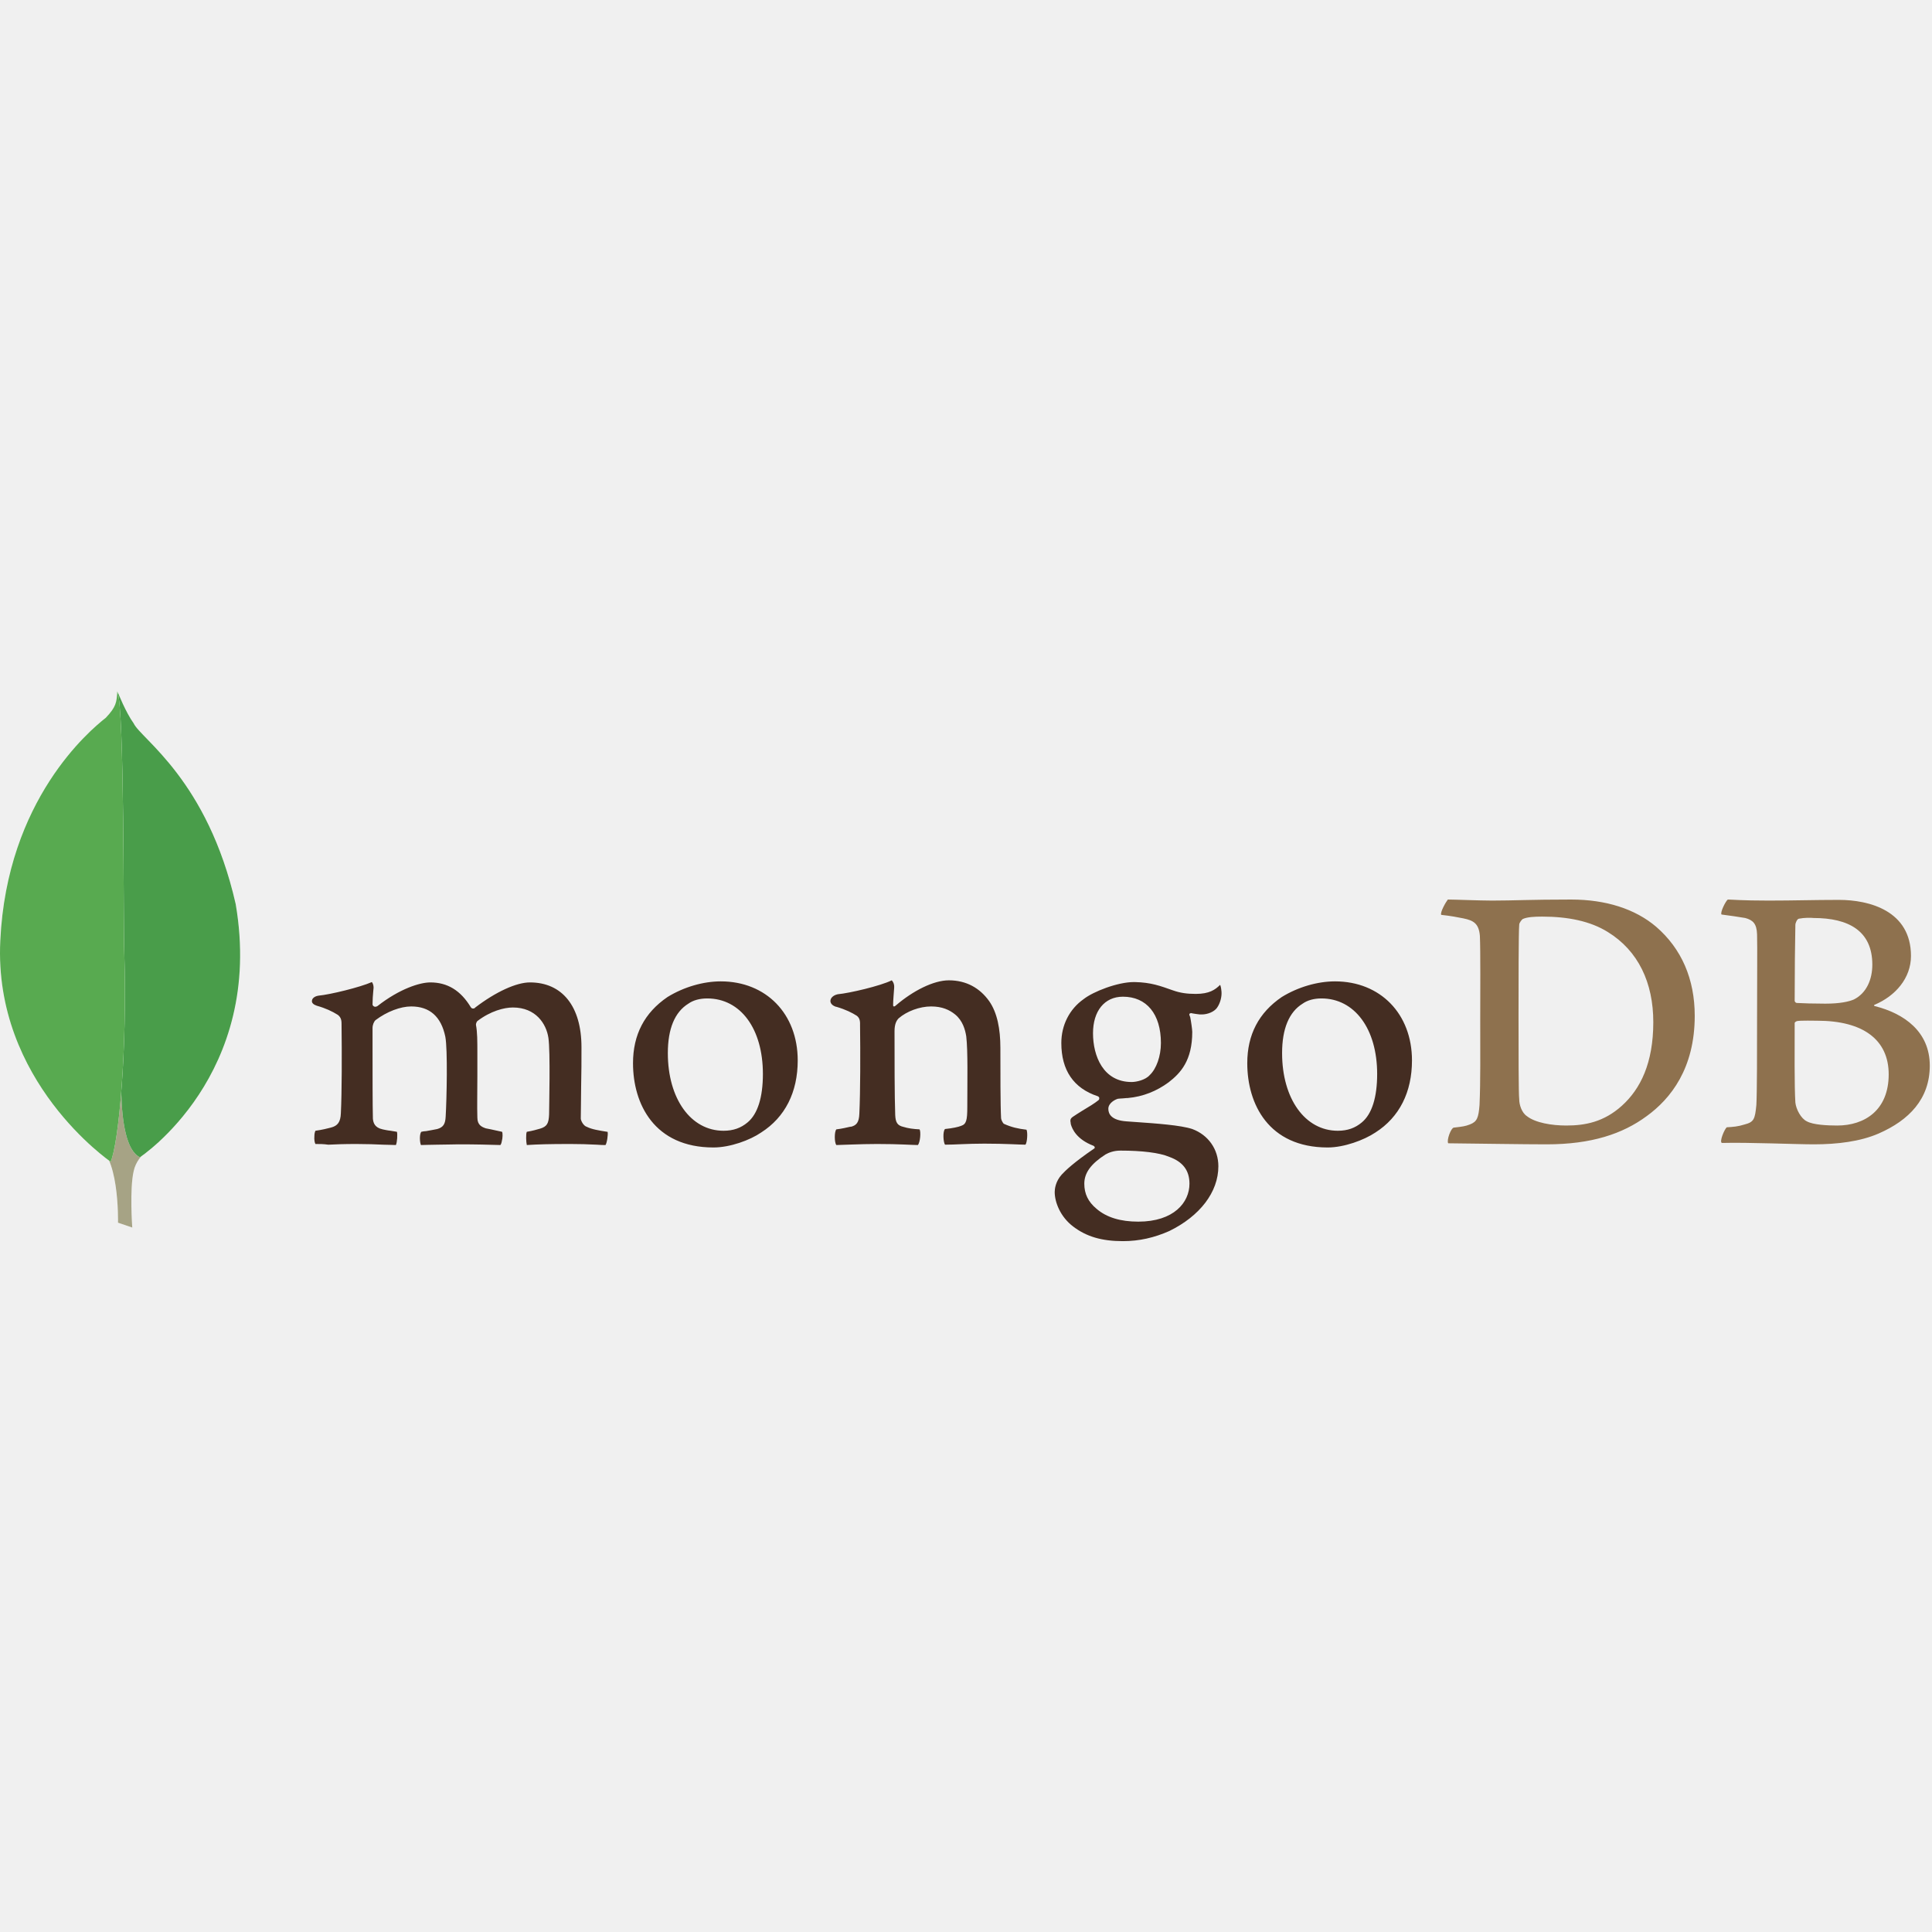
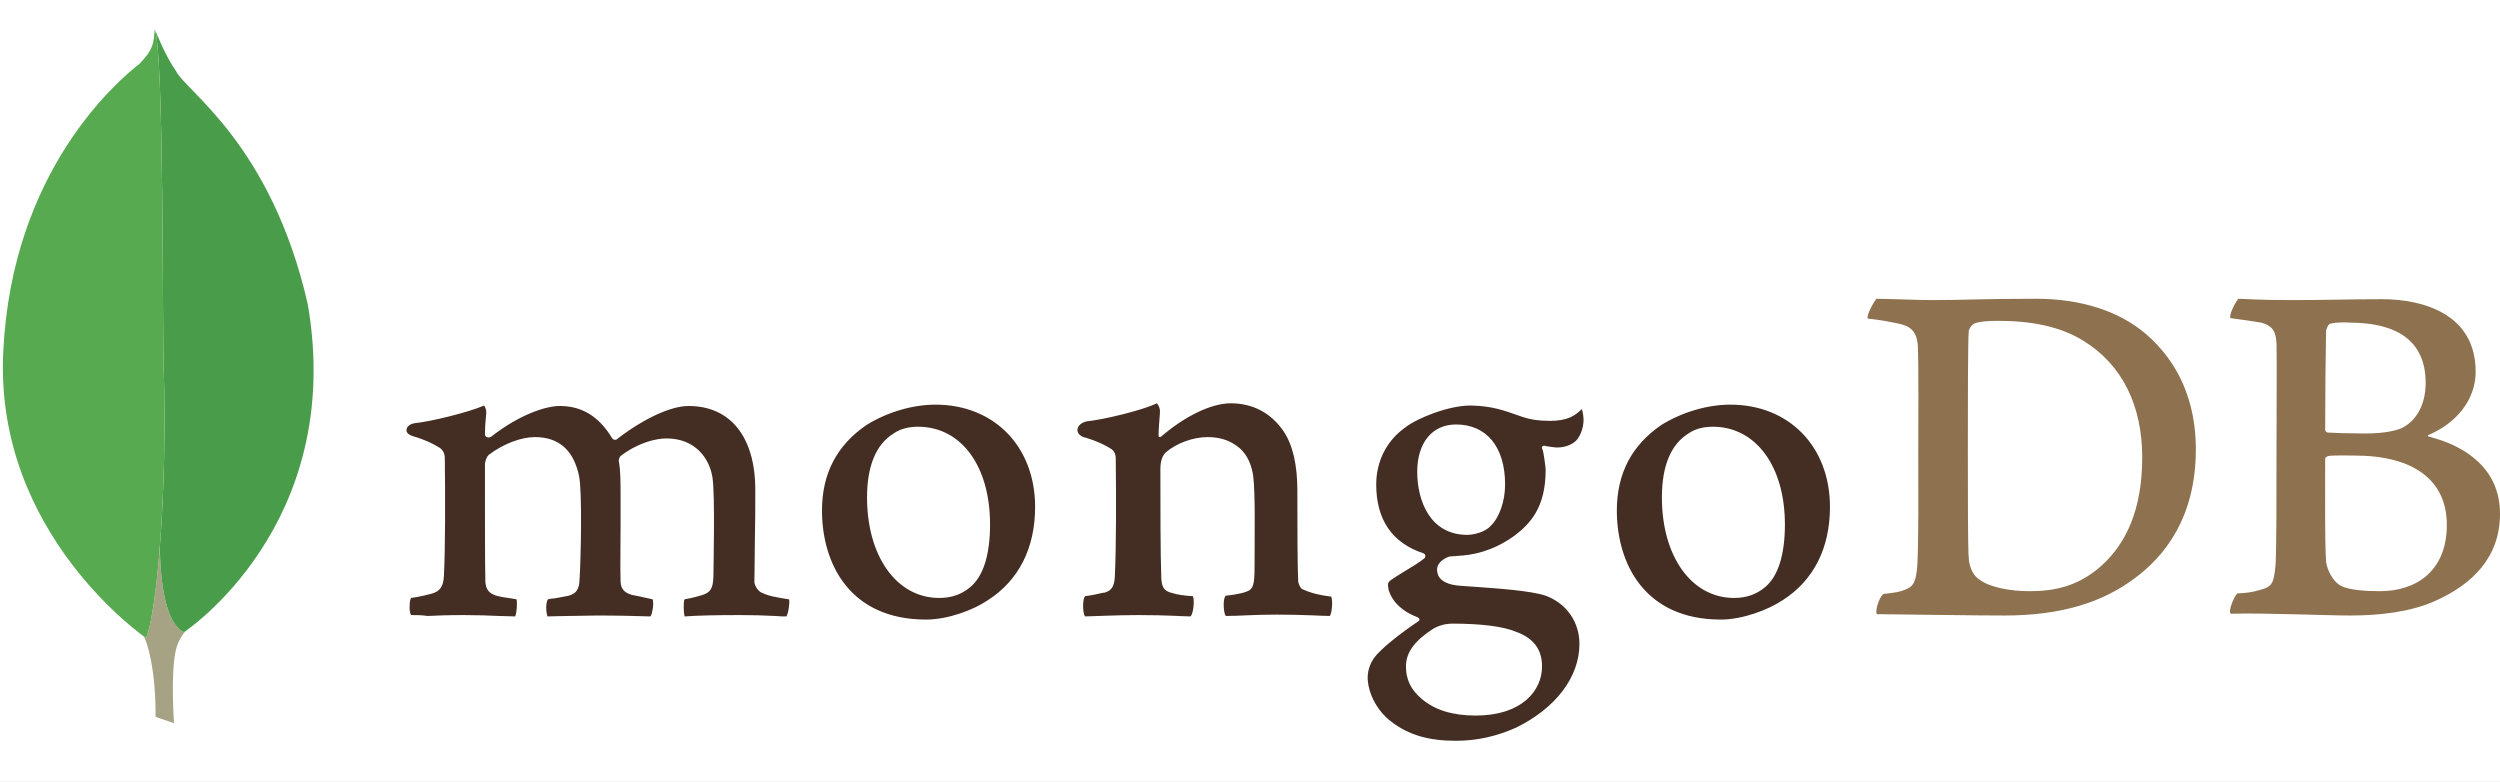
- <svg xmlns="http://www.w3.org/2000/svg" width="800px" height="800px" viewBox="0 -183 512 512">
-   <g fill="none" fill-rule="evenodd">
-     <path d="M476.713 60.463c-.46.092-.922 1.107-.922 1.66-.092 3.692-.184 13.474-.184 20.118 0 .185.276.554.553.554 1.384.092 4.706.184 7.567.184 3.968 0 6.275-.553 7.568-1.106 3.321-1.662 4.89-5.261 4.89-9.23 0-8.95-6.275-12.365-15.596-12.365-.646-.092-2.49-.092-3.876.185zm23.81 41.25c0-9.136-6.737-14.212-18.918-14.212-.554 0-4.43-.092-5.353.092-.277.093-.645.278-.645.555 0 6.551-.093 16.98.184 21.04.184 1.753 1.477 4.245 3.046 4.983 1.66.923 5.444 1.107 8.028 1.107 7.29 0 13.658-4.06 13.658-13.565zm-42.634-46.325c.922 0 3.69.276 10.796.276 6.737 0 12.089-.184 18.641-.184 8.028 0 19.102 2.86 19.102 14.857 0 5.906-4.153 10.613-9.597 12.92-.276.092-.276.276 0 .368 7.751 1.939 14.581 6.737 14.581 15.78 0 8.86-5.537 14.489-13.566 17.996-4.891 2.122-10.981 2.86-17.164 2.86-4.707 0-17.349-.553-24.362-.368-.738-.278.646-3.6 1.291-4.153 1.662-.093 2.953-.185 4.707-.739 2.492-.645 2.768-1.384 3.137-5.167.185-3.23.185-14.674.185-22.794 0-11.166.093-18.733 0-22.424-.092-2.86-1.107-3.784-3.137-4.338-1.57-.276-4.153-.646-6.276-.922-.462-.462 1.107-3.6 1.662-3.968zm-53.248 57.399c2.216 1.752 6.553 2.49 10.429 2.49 4.983 0 9.966-.921 14.765-5.26 4.891-4.428 8.305-11.257 8.305-22.146 0-10.429-3.968-18.919-12.089-23.901-4.614-2.862-10.52-4.06-17.349-4.06-2.03 0-3.968.092-5.167.645-.278.185-.923 1.015-.923 1.476-.185 1.846-.185 16.057-.185 24.363 0 8.582 0 20.579.185 21.963 0 1.385.645 3.507 2.03 4.43zm-20.948-57.4c1.754 0 8.49.277 11.72.277 5.815 0 9.967-.276 20.948-.276 9.228 0 16.98 2.491 22.517 7.197 6.736 5.814 10.244 13.843 10.244 23.624 0 13.935-6.368 21.964-12.736 26.578-6.366 4.706-14.672 7.474-26.484 7.474-6.275 0-17.072-.184-26.024-.277h-.092c-.461-.83.738-4.06 1.476-4.152 2.4-.277 3.046-.37 4.246-.83 1.937-.739 2.307-1.754 2.584-5.168.276-6.368.184-14.027.184-22.702 0-6.182.092-18.272-.093-22.148-.276-3.229-1.66-4.06-4.429-4.614-1.384-.276-3.23-.646-5.813-.922-.37-.647 1.291-3.507 1.752-4.06z" fill="#8E714E" />
-     <path d="M272.033 116.385c-2.307-.277-3.968-.645-5.998-1.568-.277-.185-.739-1.107-.739-1.477-.184-3.23-.184-12.458-.184-18.64 0-4.984-.83-9.321-2.953-12.366-2.492-3.508-6.09-5.537-10.705-5.537-4.06 0-9.505 2.768-14.027 6.644-.092.092-.83.739-.738-.277 0-1.015.185-3.045.277-4.43.093-1.292-.646-1.937-.646-1.937-2.953 1.476-11.258 3.414-14.304 3.69-2.214.463-2.768 2.585-.46 3.323h.092c2.49.738 4.152 1.569 5.443 2.4.923.738.831 1.753.831 2.584.092 6.92.092 17.533-.184 23.347-.092 2.307-.738 3.137-2.4 3.506l.185-.092c-1.292.277-2.307.553-3.876.738-.554.554-.554 3.507 0 4.153 1.015 0 6.367-.277 10.798-.277 6.09 0 9.228.277 10.796.277.646-.738.831-3.507.462-4.153-1.754-.092-3.046-.276-4.245-.646-1.661-.37-2.123-1.199-2.216-3.137-.183-4.892-.183-15.227-.183-22.24 0-1.938.553-2.861 1.106-3.415 2.123-1.845 5.538-3.137 8.583-3.137 2.953 0 4.89.923 6.367 2.123 2.03 1.66 2.676 4.06 2.953 5.813.461 3.968.277 11.812.277 18.641 0 3.691-.277 4.614-1.66 5.075-.647.277-2.308.647-4.246.83-.646.647-.461 3.508 0 4.154 2.676 0 5.814-.277 10.428-.277 5.721 0 9.413.277 10.89.277.46-.554.645-3.23.276-3.969zm25.562-35.25c-4.89 0-7.936 3.783-7.936 9.688 0 5.999 2.676 12.92 10.243 12.92 1.292 0 3.692-.554 4.798-1.846 1.754-1.66 2.954-4.983 2.954-8.49 0-7.659-3.784-12.273-10.059-12.273zm-.646 40.787c-1.845 0-3.138.554-3.968 1.016-3.876 2.49-5.629 4.89-5.629 7.752 0 2.675 1.015 4.797 3.23 6.643 2.676 2.307 6.367 3.415 11.073 3.415 9.413 0 13.566-5.076 13.566-10.058 0-3.508-1.754-5.815-5.352-7.106-2.584-1.108-7.29-1.662-12.92-1.662zm.646 23.994c-5.629 0-9.69-1.2-13.196-3.876-3.415-2.584-4.891-6.46-4.891-9.136 0-.738.185-2.769 1.846-4.614 1.014-1.108 3.23-3.23 8.49-6.829.184-.092.276-.184.276-.37 0-.184-.185-.369-.369-.46-4.337-1.661-5.629-4.338-5.999-5.814v-.185c-.091-.554-.276-1.107.555-1.661.646-.461 1.569-1.015 2.583-1.66 1.569-.924 3.23-1.939 4.245-2.77.185-.184.185-.368.185-.553 0-.185-.185-.37-.37-.461-6.458-2.123-9.688-6.922-9.688-14.12 0-4.706 2.122-8.951 5.905-11.627 2.584-2.03 9.044-4.522 13.289-4.522h.277c4.337.092 6.736 1.015 10.15 2.215 1.846.646 3.6.922 6 .922 3.598 0 5.167-1.107 6.458-2.398.093.184.278.646.37 1.845.092 1.2-.277 2.953-1.2 4.245-.738 1.015-2.399 1.754-4.06 1.754h-.462c-1.661-.185-2.4-.37-2.4-.37l-.368.185c-.092.185 0 .369.092.646l.093.185c.184.83.553 3.321.553 3.968 0 7.567-3.045 10.888-6.275 13.38-3.138 2.307-6.736 3.783-10.797 4.153-.092 0-.46 0-1.292.092-.461 0-1.107.093-1.2.093h-.092c-.738.184-2.583 1.107-2.583 2.675 0 1.384.83 3.046 4.798 3.323.83.092 1.66.092 2.584.185 5.26.368 11.812.83 14.857 1.845 4.245 1.568 6.921 5.352 6.921 9.874 0 6.83-4.89 13.197-13.011 17.164-3.968 1.754-7.937 2.677-12.274 2.677zm52.6-64.32c-1.937 0-3.691.46-4.983 1.383-3.598 2.215-5.444 6.645-5.444 13.104 0 12.09 6.09 20.58 14.765 20.58 2.584 0 4.614-.739 6.367-2.215 2.676-2.216 4.061-6.645 4.061-12.828 0-11.996-5.999-20.025-14.765-20.025zm1.662 39.496c-15.688 0-21.317-11.535-21.317-22.332 0-7.567 3.045-13.381 9.135-17.534 4.338-2.676 9.506-4.152 14.12-4.152 11.996 0 20.394 8.582 20.394 20.948 0 8.397-3.322 15.041-9.69 19.102-3.045 2.03-8.305 3.968-12.643 3.968h.001zM187.411 81.595c-1.938 0-3.691.461-4.984 1.384-3.598 2.215-5.444 6.645-5.444 13.104 0 12.09 6.09 20.58 14.765 20.58 2.584 0 4.614-.739 6.368-2.215 2.675-2.216 4.06-6.645 4.06-12.828 0-11.996-5.906-20.025-14.765-20.025zm1.661 39.497c-15.688 0-21.317-11.535-21.317-22.332 0-7.567 3.045-13.381 9.135-17.534 4.338-2.676 9.506-4.152 14.12-4.152 11.997 0 20.394 8.582 20.394 20.948 0 8.397-3.322 15.041-9.69 19.102-2.953 2.03-8.213 3.968-12.642 3.968zm-105.478-.923c-.185-.276-.37-1.107-.277-2.122 0-.739.185-1.2.277-1.384 1.938-.278 2.953-.555 4.06-.831 1.846-.462 2.584-1.476 2.676-3.783.278-5.537.278-16.058.185-23.348v-.185c0-.83 0-1.846-1.015-2.584-1.477-.922-3.23-1.752-5.537-2.4-.83-.275-1.384-.737-1.292-1.29 0-.554.554-1.2 1.754-1.385 3.045-.277 10.98-2.214 14.118-3.599.185.184.462.739.462 1.477l-.092 1.014c-.093 1.016-.185 2.216-.185 3.415 0 .369.37.646.738.646.185 0 .37-.092.554-.185 5.906-4.614 11.258-6.275 14.026-6.275 4.523 0 8.03 2.123 10.706 6.552.184.278.369.37.646.37.184 0 .46-.092.553-.277 5.445-4.153 10.89-6.645 14.488-6.645 8.582 0 13.658 6.368 13.658 17.165 0 3.045 0 7.013-.092 10.613 0 3.229-.092 6.182-.092 8.305 0 .46.645 1.937 1.66 2.214 1.292.646 3.046.923 5.353 1.292h.092c.185.646-.184 3.045-.553 3.507-.554 0-1.385 0-2.307-.092a136.208 136.208 0 0 0-7.014-.185c-5.721 0-8.674.092-11.536.277-.183-.738-.276-2.953 0-3.507 1.662-.276 2.492-.554 3.508-.83 1.846-.554 2.307-1.385 2.4-3.784 0-1.753.368-16.703-.186-20.302-.553-3.691-3.322-8.028-9.413-8.028-2.307 0-5.905.923-9.412 3.598-.184.185-.37.646-.37.923v.093c.37 1.937.37 4.153.37 7.567v5.998c0 4.153-.093 8.029 0 10.981 0 2.031 1.2 2.492 2.215 2.862.554.091.922.184 1.384.276.83.185 1.661.37 2.953.646.185.37.185 1.569-.092 2.584-.093.554-.278.83-.37.923-3.137-.092-6.367-.185-11.073-.185-1.384 0-3.784.093-5.814.093-1.662 0-3.23.092-4.152.092-.093-.185-.278-.83-.278-1.846 0-.83.185-1.476.37-1.661.461-.092.83-.184 1.292-.184 1.106-.185 2.03-.37 2.952-.554 1.57-.461 2.123-1.292 2.215-3.322.277-4.614.554-17.81-.092-21.133-1.107-5.352-4.152-8.028-9.044-8.028-2.86 0-6.46 1.384-9.412 3.6-.462.368-.831 1.29-.831 2.121v5.445c0 6.644 0 14.95.092 18.549.093 1.106.461 2.399 2.584 2.86.462.092 1.2.277 2.123.37l1.66.276c.186.554.093 2.769-.276 3.507-.923 0-2.03-.092-3.323-.092-1.937-.093-4.429-.185-7.197-.185-3.23 0-5.537.092-7.383.185-1.292-.185-2.307-.185-3.414-.185z" fill="#442D22" />
-     <path d="M35.053 142.317l-3.783-1.293s.462-19.286-6.46-20.67c-4.613-5.353.74-227.013 17.35-.739 0 0-5.722 2.86-6.737 7.752-1.108 4.799-.37 14.95-.37 14.95z" fill="#FFF" />
-     <path d="M35.053 142.317l-3.783-1.293s.462-19.286-6.46-20.67c-4.613-5.353.74-227.013 17.35-.739 0 0-5.722 2.86-6.737 7.752-1.108 4.799-.37 14.95-.37 14.95z" fill="#A6A385" />
-     <path d="M37.084 123.676s33.13-21.779 25.377-67.09c-7.474-32.943-25.1-43.74-27.038-47.893C33.301 5.74 31.27.573 31.27.573l1.385 91.634c0 .093-2.861 28.054 4.43 31.47" fill="#FFF" />
-     <path d="M37.084 123.676s33.13-21.779 25.377-67.09c-7.474-32.943-25.1-43.74-27.038-47.893C33.301 5.74 31.27.573 31.27.573l1.385 91.634c0 .093-2.861 28.054 4.43 31.47" fill="#499D4A" />
-     <path d="M29.333 124.875S-1.767 103.65.079 66.277C1.832 28.903 23.795 10.539 28.04 7.217c2.769-2.953 2.861-4.061 3.046-7.014 1.938 4.153 1.569 62.106 1.845 68.934.83 26.3-1.476 50.756-3.598 55.738z" fill="#FFF" />
-     <path d="M29.333 124.875S-1.767 103.65.079 66.277C1.832 28.903 23.795 10.539 28.04 7.217c2.769-2.953 2.861-4.061 3.046-7.014 1.938 4.153 1.569 62.106 1.845 68.934.83 26.3-1.476 50.756-3.598 55.738z" fill="#58AA50" />
+ <svg xmlns="http://www.w3.org/2000/svg" version="1.1" viewBox="0 -183 512 160" width="512" height="160">
+   <defs />
+   <g id="Canvas_1" fill="none" stroke-dasharray="none" fill-opacity="1" stroke-opacity="1" stroke="none">
+     <rect fill="white" x="0" y="-183" width="512" height="160" />
+     <g id="Canvas_1_Layer_1">
+       <g id="Group_2">
+         <g id="Graphic_10">
+           <path d="M 477.301 -116.74 C 476.841 -116.648 476.379 -115.633 476.379 -115.08 C 476.287 -111.388 476.195 -101.606 476.195 -94.962 C 476.195 -94.777 476.471 -94.408 476.748 -94.408 C 478.132 -94.316 481.454 -94.224 484.315 -94.224 C 488.283 -94.224 490.59 -94.777 491.883 -95.33 C 495.204 -96.992 496.773 -100.591 496.773 -104.56 C 496.773 -113.51 490.498 -116.925 481.177 -116.925 C 480.531 -117.017 478.687 -117.017 477.301 -116.74 Z M 501.111 -75.49 C 501.111 -84.626 494.374 -89.702 482.193 -89.702 C 481.639 -89.702 477.763 -89.794 476.84 -89.61 C 476.563 -89.517 476.195 -89.332 476.195 -89.055 C 476.195 -82.504 476.102 -72.075 476.379 -68.015 C 476.563 -66.262 477.856 -63.77 479.425 -63.032 C 481.085 -62.109 484.869 -61.925 487.453 -61.925 C 494.743 -61.925 501.111 -65.985 501.111 -75.49 Z M 458.477 -121.815 C 459.399 -121.815 462.167 -121.539 469.273 -121.539 C 476.01 -121.539 481.362 -121.723 487.914 -121.723 C 495.942 -121.723 507.016 -118.863 507.016 -106.866 C 507.016 -100.96 502.863 -96.253 497.419 -93.946 C 497.143 -93.854 497.143 -93.67 497.419 -93.578 C 505.17 -91.639 512 -86.841 512 -77.798 C 512 -68.938 506.463 -63.309 498.434 -59.802 C 493.543 -57.68 487.453 -56.942 481.27 -56.942 C 476.563 -56.942 463.921 -57.495 456.908 -57.31 C 456.17 -57.588 457.554 -60.91 458.199 -61.463 C 459.861 -61.556 461.152 -61.648 462.906 -62.202 C 465.398 -62.847 465.674 -63.586 466.043 -67.369 C 466.228 -70.599 466.228 -82.043 466.228 -90.163 C 466.228 -101.329 466.321 -108.896 466.228 -112.587 C 466.136 -115.447 465.121 -116.371 463.091 -116.925 C 461.521 -117.201 458.938 -117.571 456.815 -117.847 C 456.353 -118.309 457.922 -121.447 458.477 -121.815 Z M 405.229 -64.416 C 407.445 -62.664 411.782 -61.926 415.658 -61.926 C 420.641 -61.926 425.624 -62.847 430.423 -67.186 C 435.314 -71.614 438.728 -78.443 438.728 -89.332 C 438.728 -99.761 434.76 -108.251 426.639 -113.233 C 422.025 -116.095 416.119 -117.293 409.29 -117.293 C 407.26 -117.293 405.322 -117.201 404.123 -116.648 C 403.845 -116.463 403.2 -115.633 403.2 -115.172 C 403.015 -113.326 403.015 -99.115 403.015 -90.809 C 403.015 -82.227 403.015 -70.23 403.2 -68.846 C 403.2 -67.461 403.845 -65.339 405.23 -64.416 Z M 384.281 -121.816 C 386.035 -121.816 392.771 -121.539 396.001 -121.539 C 401.816 -121.539 405.968 -121.815 416.949 -121.815 C 426.177 -121.815 433.929 -119.324 439.466 -114.618 C 446.202 -108.804 449.71 -100.775 449.71 -90.994 C 449.71 -77.059 443.342 -69.03 436.974 -64.416 C 430.608 -59.71 422.302 -56.942 410.49 -56.942 C 404.215 -56.942 393.418 -57.126 384.466 -57.219 L 384.374 -57.219 C 383.913 -58.049 385.112 -61.279 385.85 -61.371 C 388.25 -61.648 388.896 -61.741 390.096 -62.201 C 392.033 -62.94 392.403 -63.955 392.68 -67.369 C 392.956 -73.737 392.864 -81.396 392.864 -90.071 C 392.864 -96.253 392.956 -108.343 392.771 -112.219 C 392.495 -115.448 391.111 -116.279 388.342 -116.833 C 386.958 -117.109 385.112 -117.479 382.529 -117.755 C 382.159 -118.402 383.82 -121.262 384.281 -121.815 Z" fill="#8e714e" />
+         </g>
+         <g id="Graphic_9">
+           <path d="M 272.621 -60.818 C 270.314 -61.095 268.653 -61.463 266.623 -62.386 C 266.346 -62.571 265.884 -63.493 265.884 -63.863 C 265.7 -67.093 265.7 -76.321 265.7 -82.503 C 265.7 -87.487 264.87 -91.824 262.747 -94.869 C 260.255 -98.377 256.657 -100.406 252.042 -100.406 C 247.982 -100.406 242.537 -97.638 238.015 -93.762 C 237.923 -93.67 237.185 -93.023 237.277 -94.039 C 237.277 -95.054 237.462 -97.084 237.554 -98.469 C 237.647 -99.761 236.908 -100.406 236.908 -100.406 C 233.955 -98.93 225.65 -96.992 222.604 -96.716 C 220.39 -96.253 219.836 -94.131 222.144 -93.393 L 222.236 -93.393 C 224.726 -92.655 226.388 -91.824 227.679 -90.993 C 228.602 -90.255 228.51 -89.24 228.51 -88.409 C 228.602 -81.489 228.602 -70.876 228.326 -65.062 C 228.234 -62.755 227.588 -61.925 225.926 -61.556 L 226.111 -61.648 C 224.819 -61.371 223.804 -61.095 222.235 -60.91 C 221.681 -60.356 221.681 -57.403 222.235 -56.757 C 223.25 -56.757 228.602 -57.034 233.033 -57.034 C 239.123 -57.034 242.261 -56.757 243.829 -56.757 C 244.475 -57.495 244.66 -60.264 244.291 -60.91 C 242.537 -61.002 241.245 -61.186 240.046 -61.556 C 238.385 -61.926 237.923 -62.755 237.83 -64.693 C 237.647 -69.585 237.647 -79.92 237.647 -86.933 C 237.647 -88.871 238.2 -89.794 238.753 -90.348 C 240.876 -92.193 244.291 -93.485 247.336 -93.485 C 250.289 -93.485 252.226 -92.562 253.703 -91.362 C 255.733 -89.702 256.379 -87.302 256.656 -85.549 C 257.117 -81.581 256.933 -73.737 256.933 -66.908 C 256.933 -63.217 256.656 -62.294 255.273 -61.833 C 254.626 -61.556 252.965 -61.186 251.027 -61.003 C 250.381 -60.356 250.566 -57.495 251.027 -56.849 C 253.703 -56.849 256.841 -57.126 261.455 -57.126 C 267.176 -57.126 270.868 -56.849 272.345 -56.849 C 272.805 -57.403 272.99 -60.079 272.621 -60.818 Z M 298.183 -96.068 C 293.293 -96.068 290.247 -92.285 290.247 -86.38 C 290.247 -80.381 292.923 -73.46 300.49 -73.46 C 301.782 -73.46 304.182 -74.014 305.288 -75.306 C 307.042 -76.966 308.242 -80.289 308.242 -83.796 C 308.242 -91.455 304.458 -96.069 298.183 -96.069 Z M 297.537 -55.281 C 295.692 -55.281 294.399 -54.727 293.569 -54.265 C 289.693 -51.775 287.94 -49.375 287.94 -46.513 C 287.94 -43.838 288.955 -41.716 291.17 -39.87 C 293.846 -37.563 297.537 -36.455 302.243 -36.455 C 311.656 -36.455 315.809 -41.531 315.809 -46.513 C 315.809 -50.021 314.055 -52.328 310.457 -53.619 C 307.873 -54.727 303.167 -55.281 297.537 -55.281 Z M 298.183 -31.287 C 292.554 -31.287 288.493 -32.487 284.987 -35.163 C 281.572 -37.747 280.096 -41.623 280.096 -44.299 C 280.096 -45.037 280.281 -47.068 281.942 -48.913 C 282.956 -50.021 285.172 -52.143 290.432 -55.742 C 290.616 -55.834 290.708 -55.926 290.708 -56.112 C 290.708 -56.296 290.523 -56.481 290.339 -56.572 C 286.002 -58.233 284.71 -60.91 284.34 -62.386 L 284.34 -62.571 C 284.249 -63.125 284.064 -63.678 284.895 -64.232 C 285.541 -64.693 286.464 -65.247 287.478 -65.892 C 289.047 -66.816 290.708 -67.831 291.723 -68.662 C 291.908 -68.846 291.908 -69.03 291.908 -69.215 C 291.908 -69.4 291.723 -69.585 291.538 -69.676 C 285.08 -71.799 281.85 -76.598 281.85 -83.796 C 281.85 -88.502 283.972 -92.747 287.755 -95.423 C 290.339 -97.453 296.799 -99.945 301.044 -99.945 L 301.321 -99.945 C 305.658 -99.853 308.057 -98.93 311.471 -97.73 C 313.317 -97.084 315.071 -96.808 317.471 -96.808 C 321.069 -96.808 322.638 -97.915 323.929 -99.206 C 324.022 -99.022 324.207 -98.56 324.299 -97.361 C 324.391 -96.161 324.022 -94.408 323.099 -93.116 C 322.361 -92.101 320.7 -91.362 319.039 -91.362 L 318.577 -91.362 C 316.916 -91.547 316.177 -91.732 316.177 -91.732 L 315.809 -91.547 C 315.717 -91.362 315.809 -91.178 315.901 -90.901 L 315.994 -90.716 C 316.178 -89.886 316.547 -87.395 316.547 -86.748 C 316.547 -79.181 313.502 -75.86 310.272 -73.368 C 307.134 -71.061 303.536 -69.585 299.475 -69.215 C 299.383 -69.215 299.015 -69.215 298.183 -69.123 C 297.722 -69.123 297.076 -69.03 296.983 -69.03 L 296.891 -69.03 C 296.153 -68.846 294.308 -67.923 294.308 -66.355 C 294.308 -64.971 295.138 -63.309 299.106 -63.032 C 299.936 -62.94 300.766 -62.94 301.69 -62.847 C 306.95 -62.479 313.502 -62.017 316.547 -61.002 C 320.792 -59.434 323.468 -55.65 323.468 -51.128 C 323.468 -44.298 318.578 -37.931 310.457 -33.964 C 306.489 -32.21 302.52 -31.287 298.183 -31.287 Z M 350.783 -95.607 C 348.846 -95.607 347.092 -95.147 345.8 -94.224 C 342.202 -92.009 340.356 -87.579 340.356 -81.12 C 340.356 -69.03 346.446 -60.54 355.121 -60.54 C 357.705 -60.54 359.735 -61.279 361.488 -62.755 C 364.164 -64.971 365.549 -69.4 365.549 -75.583 C 365.549 -87.579 359.55 -95.608 350.784 -95.608 Z M 352.445 -56.111 C 336.757 -56.111 331.128 -67.646 331.128 -78.443 C 331.128 -86.01 334.173 -91.824 340.263 -95.977 C 344.601 -98.653 349.769 -100.129 354.383 -100.129 C 366.379 -100.129 374.777 -91.547 374.777 -79.181 C 374.777 -70.784 371.455 -64.14 365.087 -60.079 C 362.042 -58.049 356.782 -56.111 352.444 -56.111 L 352.445 -56.111 Z M 187.999 -95.608 C 186.061 -95.608 184.308 -95.147 183.015 -94.224 C 179.417 -92.009 177.571 -87.579 177.571 -81.12 C 177.571 -69.03 183.661 -60.54 192.336 -60.54 C 194.92 -60.54 196.95 -61.279 198.704 -62.755 C 201.379 -64.971 202.764 -69.4 202.764 -75.583 C 202.764 -87.579 196.858 -95.608 187.999 -95.608 Z M 189.66 -56.111 C 173.972 -56.111 168.343 -67.646 168.343 -78.443 C 168.343 -86.01 171.388 -91.824 177.478 -95.977 C 181.816 -98.653 186.984 -100.129 191.598 -100.129 C 203.595 -100.129 211.992 -91.547 211.992 -79.181 C 211.992 -70.784 208.67 -64.14 202.302 -60.079 C 199.349 -58.049 194.089 -56.111 189.66 -56.111 Z M 84.182 -57.034 C 83.997 -57.31 83.812 -58.141 83.905 -59.156 C 83.905 -59.895 84.09 -60.356 84.182 -60.54 C 86.12 -60.818 87.135 -61.095 88.242 -61.371 C 90.088 -61.833 90.826 -62.847 90.918 -65.154 C 91.196 -70.691 91.196 -81.212 91.103 -88.502 L 91.103 -88.687 C 91.103 -89.517 91.103 -90.533 90.088 -91.271 C 88.611 -92.193 86.858 -93.023 84.551 -93.671 C 83.721 -93.946 83.167 -94.408 83.259 -94.961 C 83.259 -95.515 83.813 -96.161 85.013 -96.346 C 88.058 -96.623 95.993 -98.56 99.131 -99.945 C 99.316 -99.761 99.593 -99.206 99.593 -98.468 L 99.501 -97.454 C 99.408 -96.438 99.316 -95.238 99.316 -94.039 C 99.316 -93.67 99.686 -93.393 100.054 -93.393 C 100.239 -93.393 100.424 -93.485 100.608 -93.578 C 106.514 -98.192 111.866 -99.853 114.634 -99.853 C 119.157 -99.853 122.664 -97.73 125.34 -93.301 C 125.524 -93.023 125.709 -92.931 125.986 -92.931 C 126.17 -92.931 126.446 -93.023 126.539 -93.208 C 131.984 -97.361 137.429 -99.853 141.027 -99.853 C 149.609 -99.853 154.685 -93.485 154.685 -82.688 C 154.685 -79.643 154.685 -75.675 154.593 -72.075 C 154.593 -68.846 154.501 -65.893 154.501 -63.77 C 154.501 -63.31 155.146 -61.833 156.161 -61.556 C 157.453 -60.91 159.207 -60.633 161.514 -60.264 L 161.606 -60.264 C 161.791 -59.618 161.422 -57.219 161.053 -56.757 C 160.499 -56.757 159.668 -56.757 158.746 -56.849 C 156.41 -56.971 154.071 -57.033 151.732 -57.034 C 146.011 -57.034 143.058 -56.942 140.196 -56.757 C 140.013 -57.495 139.92 -59.71 140.196 -60.264 C 141.858 -60.54 142.688 -60.818 143.704 -61.094 C 145.55 -61.648 146.011 -62.479 146.104 -64.878 C 146.104 -66.631 146.472 -81.581 145.918 -85.18 C 145.365 -88.871 142.596 -93.208 136.505 -93.208 C 134.198 -93.208 130.6 -92.285 127.093 -89.61 C 126.909 -89.425 126.723 -88.964 126.723 -88.687 L 126.723 -88.594 C 127.093 -86.657 127.093 -84.441 127.093 -81.027 L 127.093 -75.029 C 127.093 -70.876 127 -67 127.093 -64.048 C 127.093 -62.017 128.293 -61.556 129.308 -61.186 C 129.862 -61.095 130.23 -61.002 130.692 -60.91 C 131.522 -60.725 132.353 -60.54 133.645 -60.264 C 133.83 -59.894 133.83 -58.695 133.553 -57.68 C 133.46 -57.126 133.275 -56.85 133.183 -56.757 C 130.046 -56.849 126.816 -56.942 122.11 -56.942 C 120.726 -56.942 118.326 -56.849 116.296 -56.849 C 114.634 -56.849 113.066 -56.757 112.144 -56.757 C 112.051 -56.942 111.866 -57.587 111.866 -58.603 C 111.866 -59.433 112.051 -60.079 112.236 -60.264 C 112.697 -60.356 113.066 -60.448 113.528 -60.448 C 114.634 -60.633 115.558 -60.818 116.48 -61.002 C 118.05 -61.463 118.603 -62.294 118.695 -64.324 C 118.972 -68.938 119.249 -82.134 118.603 -85.457 C 117.496 -90.809 114.451 -93.485 109.559 -93.485 C 106.699 -93.485 103.099 -92.101 100.147 -89.885 C 99.685 -89.517 99.316 -88.595 99.316 -87.764 L 99.316 -82.319 C 99.316 -75.675 99.316 -67.369 99.408 -63.77 C 99.501 -62.664 99.869 -61.371 101.992 -60.91 C 102.454 -60.818 103.192 -60.633 104.115 -60.54 L 105.775 -60.264 C 105.961 -59.71 105.868 -57.495 105.499 -56.757 C 104.576 -56.757 103.469 -56.849 102.176 -56.849 C 100.239 -56.942 97.747 -57.034 94.979 -57.034 C 91.749 -57.034 89.442 -56.942 87.596 -56.849 C 86.304 -57.034 85.289 -57.034 84.182 -57.034 Z" fill="#442d22" />
+         </g>
+         <g id="Graphic_8">
+           <path d="M 35.641 -34.886 L 31.858 -36.179 C 31.858 -36.179 32.32 -55.465 25.398 -56.849 C 20.785 -62.202 26.138 -283.862 42.748 -57.588 C 42.748 -57.588 37.026 -54.728 36.011 -49.836 C 34.903 -45.037 35.641 -34.886 35.641 -34.886 Z" fill="white" />
+         </g>
+         <g id="Graphic_7">
+           <path d="M 35.641 -34.886 L 31.858 -36.179 C 31.858 -36.179 32.32 -55.465 25.398 -56.849 C 20.785 -62.202 26.138 -283.862 42.748 -57.588 C 42.748 -57.588 37.026 -54.728 36.011 -49.836 C 34.903 -45.037 35.641 -34.886 35.641 -34.886 Z" fill="#a6a385" />
+         </g>
+         <g id="Graphic_6">
+           <path d="M 37.672 -53.527 C 37.672 -53.527 70.802 -75.306 63.049 -120.617 C 55.575 -153.56 37.949 -164.357 36.011 -168.51 C 33.889 -171.463 31.858 -176.63 31.858 -176.63 L 33.243 -84.996 C 33.243 -84.903 30.382 -56.942 37.673 -53.526" fill="white" />
+         </g>
+         <g id="Graphic_5">
+           <path d="M 37.672 -53.527 C 37.672 -53.527 70.802 -75.306 63.049 -120.617 C 55.575 -153.56 37.949 -164.357 36.011 -168.51 C 33.889 -171.463 31.858 -176.63 31.858 -176.63 L 33.243 -84.996 C 33.243 -84.903 30.382 -56.942 37.673 -53.526" fill="#499d4a" />
+         </g>
+         <g id="Graphic_4">
+           <path d="M 29.921 -52.328 C 29.921 -52.328 -1.179 -73.553 .667 -110.926 C 2.42 -148.3 24.383 -166.664 28.628 -169.986 C 31.397 -172.939 31.489 -174.047 31.674 -177 C 33.612 -172.847 33.243 -114.894 33.519 -108.066 C 34.349 -81.766 32.043 -57.31 29.921 -52.328 Z" fill="white" />
+         </g>
+         <g id="Graphic_3">
+           <path d="M 29.921 -52.328 C 29.921 -52.328 -1.179 -73.553 .667 -110.926 C 2.42 -148.3 24.383 -166.664 28.628 -169.986 C 31.397 -172.939 31.489 -174.047 31.674 -177 C 33.612 -172.847 33.243 -114.894 33.519 -108.066 C 34.349 -81.766 32.043 -57.31 29.921 -52.328 Z" fill="#58aa50" />
+         </g>
+       </g>
+     </g>
  </g>
</svg>
